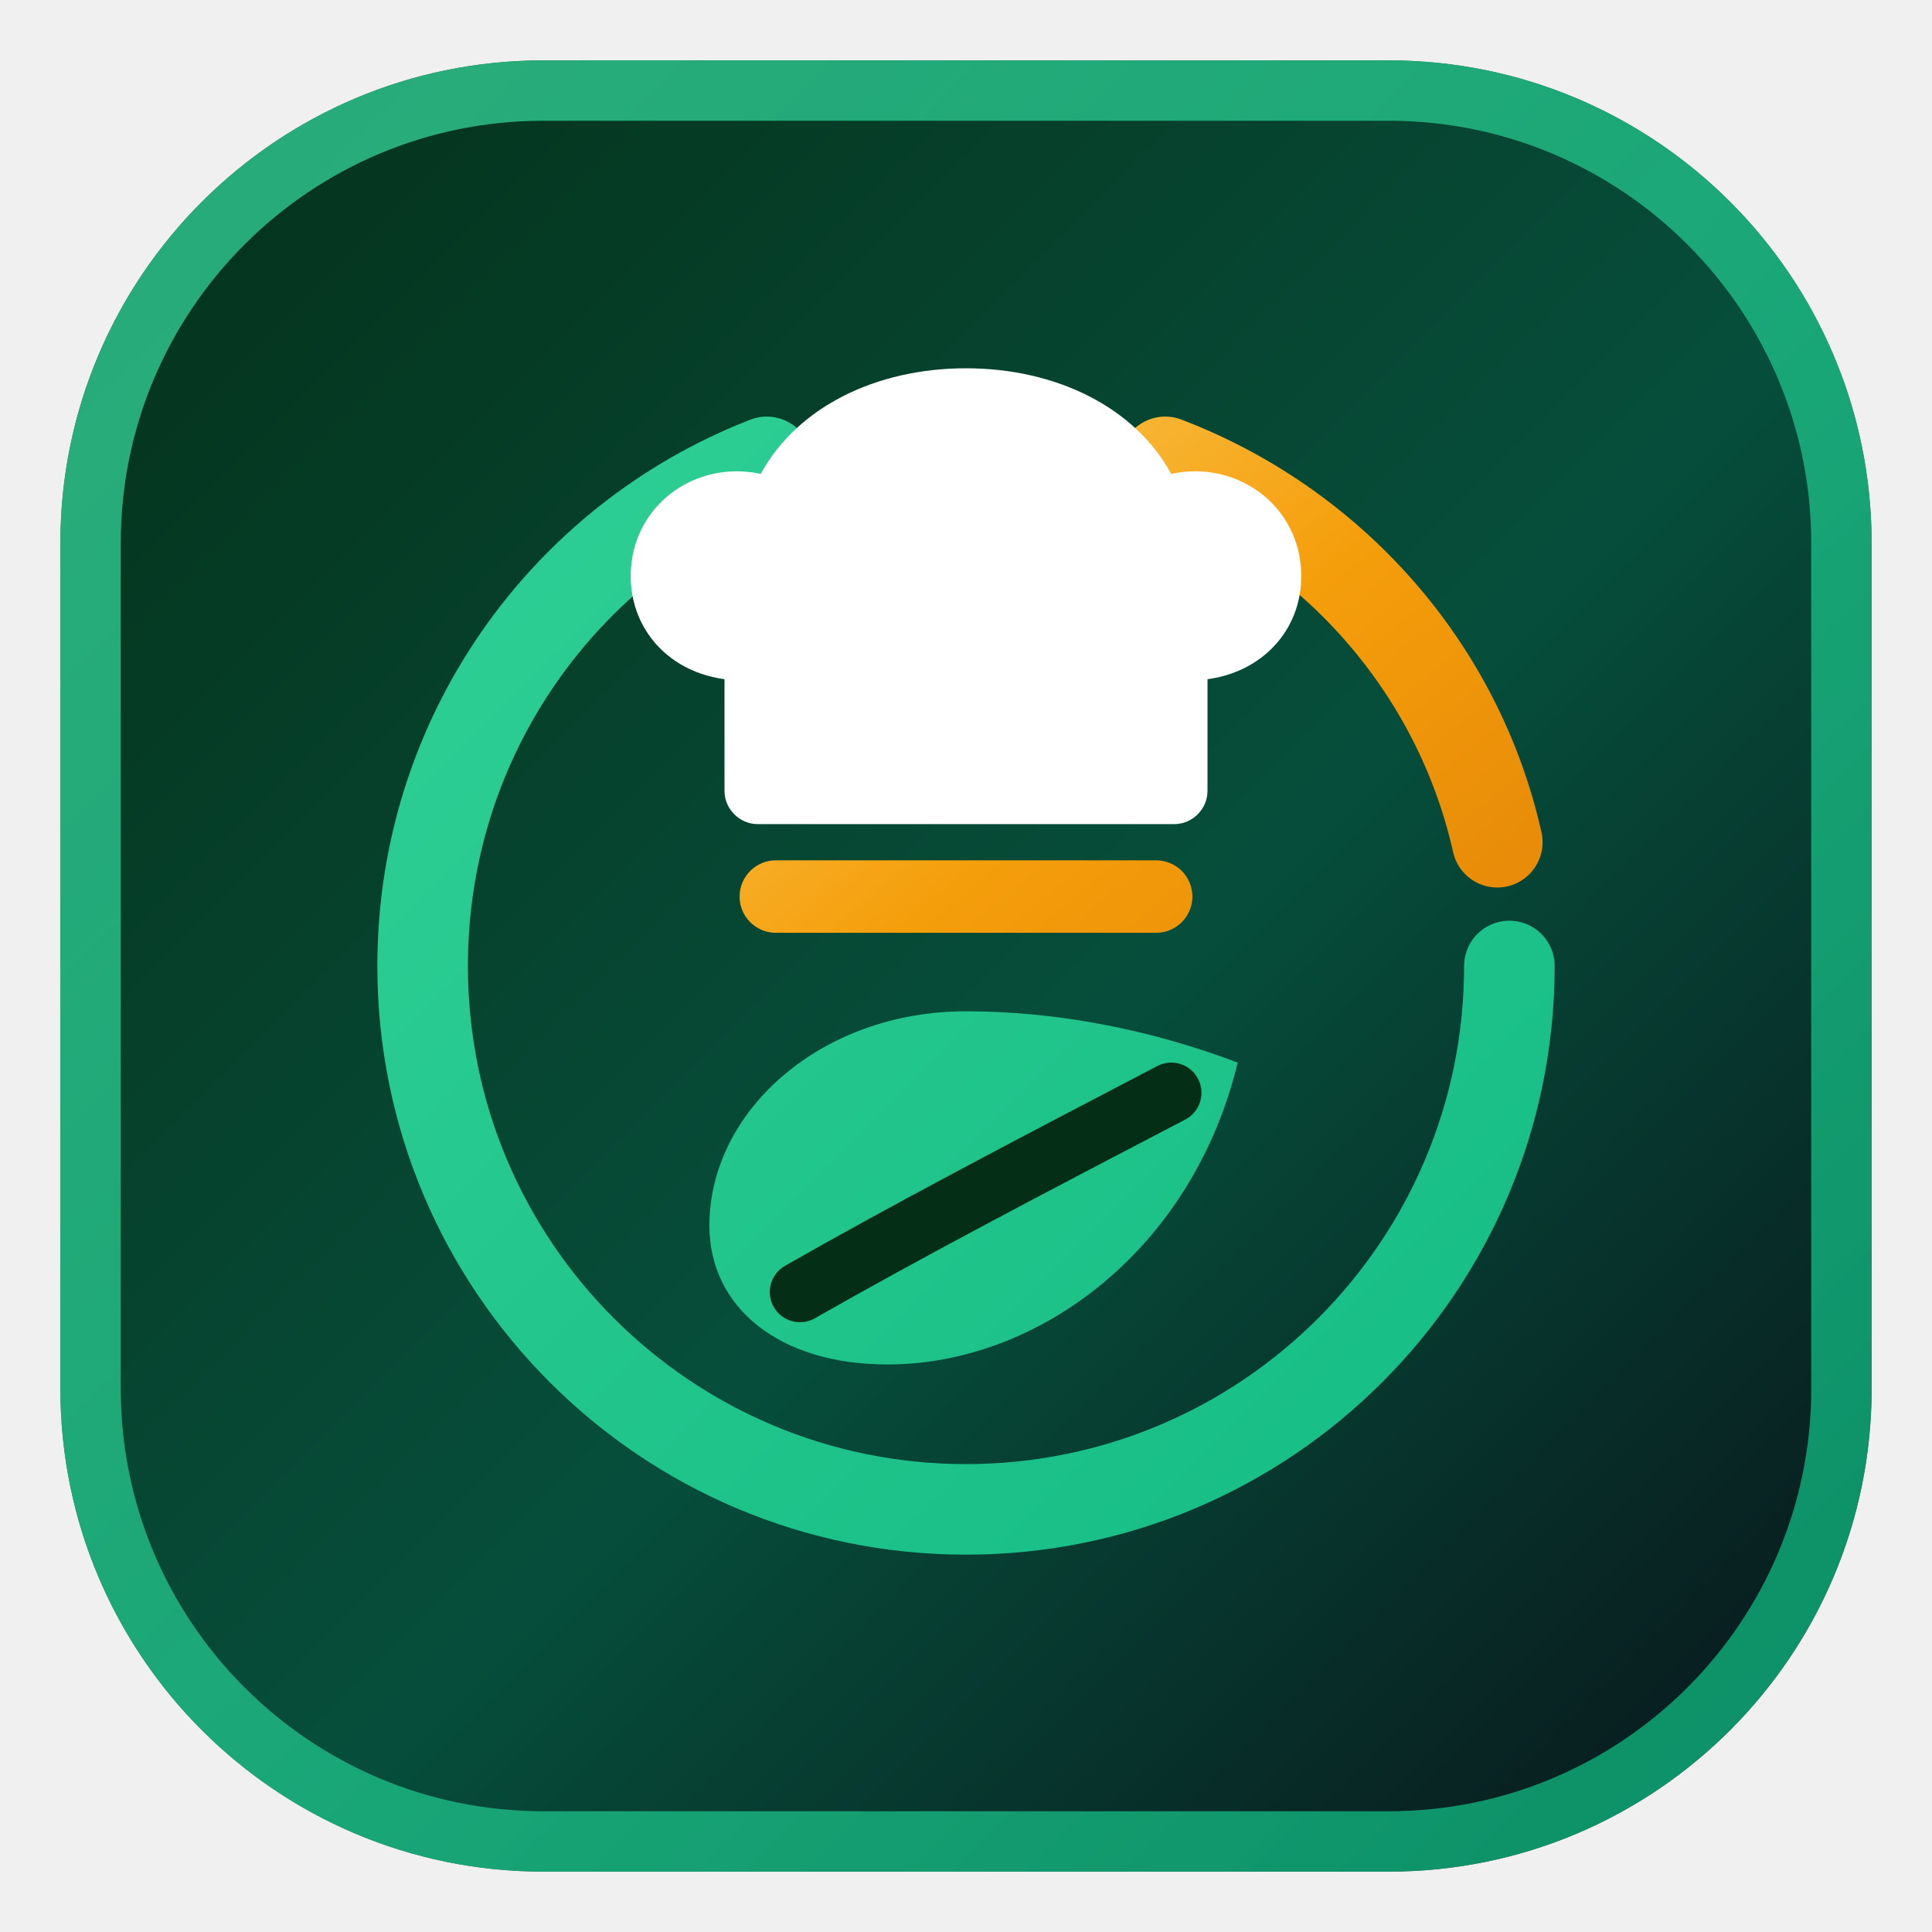
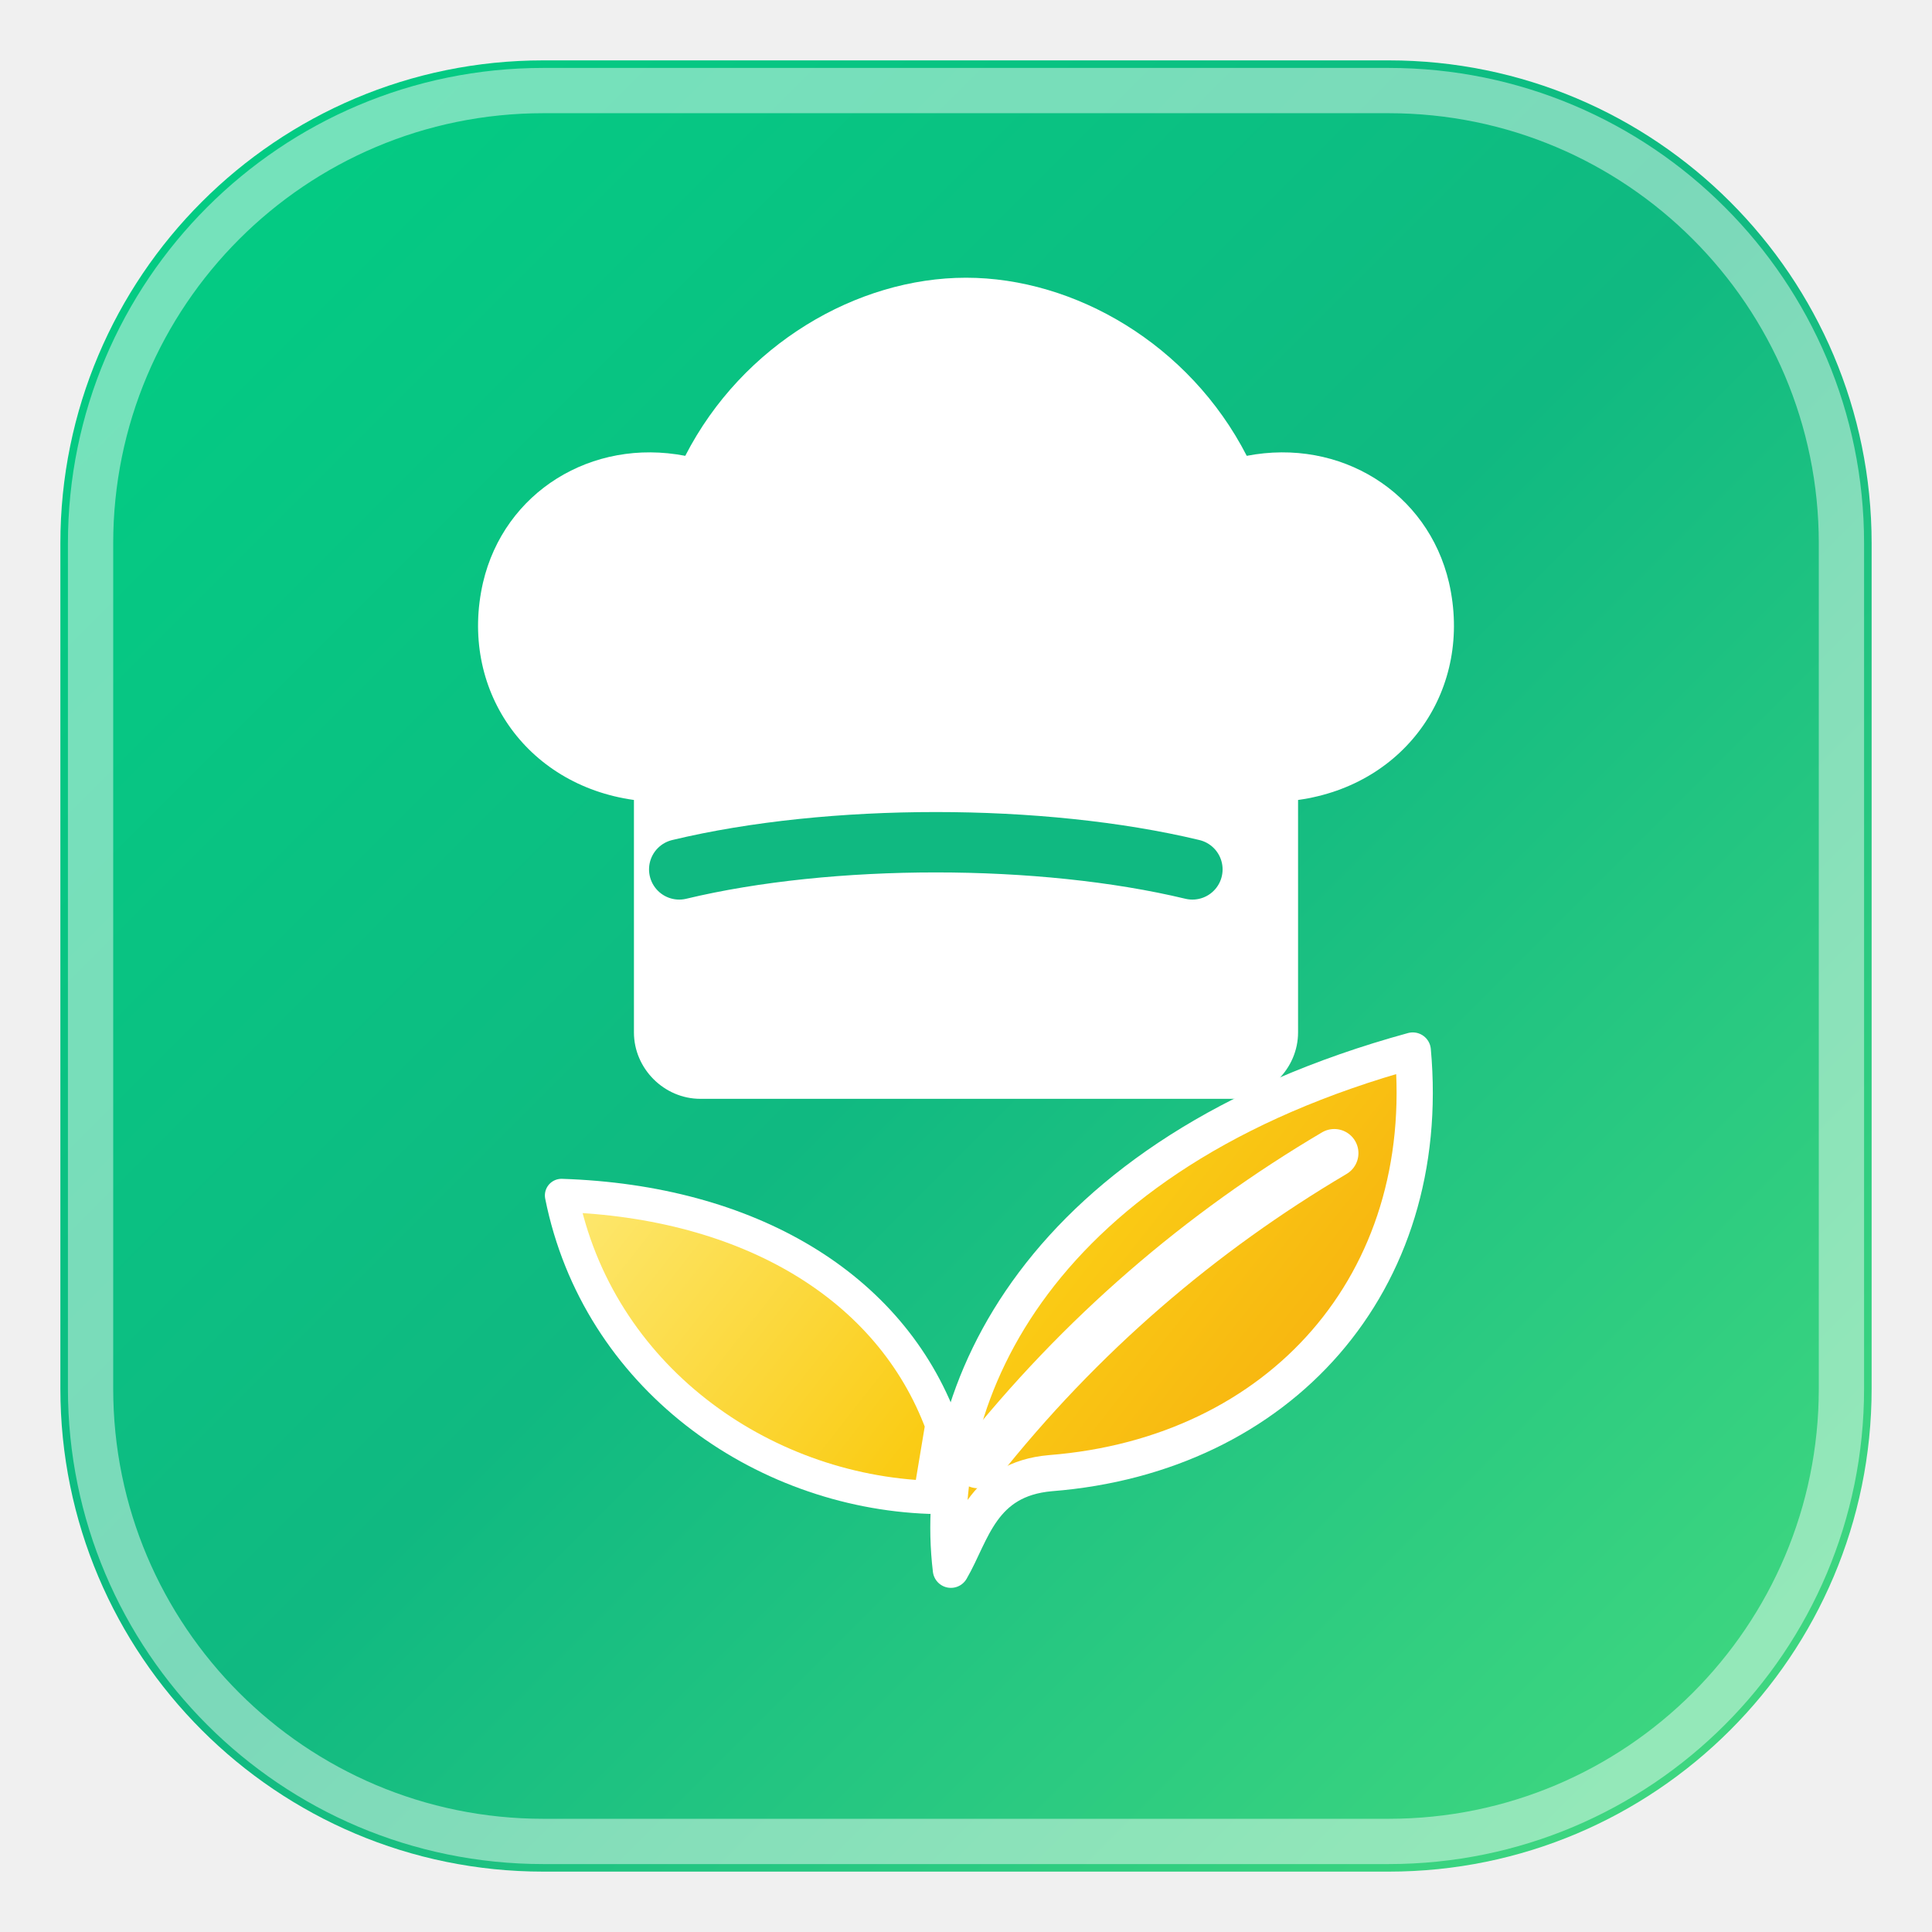
<svg xmlns="http://www.w3.org/2000/svg" viewBox="0 0 64 64" width="64" height="64" fill="none">
  <defs>
-     <linearGradient id="zwBg" x1="0" y1="0" x2="64" y2="64" gradientUnits="userSpaceOnUse">
-       <stop offset="0%" stop-color="#052e16" />
-       <stop offset="55%" stop-color="#064e3b" />
-       <stop offset="100%" stop-color="#090d16" />
+     <linearGradient id="zwBrightBg" x1="0" y1="0" x2="64" y2="64" gradientUnits="userSpaceOnUse">
+       <stop offset="0%" stop-color="#00d084" />
+       <stop offset="50%" stop-color="#10b981" />
+       <stop offset="100%" stop-color="#4ade80" />
    </linearGradient>
-     <linearGradient id="zwRing" x1="8" y1="8" x2="56" y2="56" gradientUnits="userSpaceOnUse">
-       <stop offset="0%" stop-color="#34d399" />
-       <stop offset="100%" stop-color="#10b981" />
-     </linearGradient>
-     <linearGradient id="zwGold" x1="16" y1="10" x2="48" y2="48" gradientUnits="userSpaceOnUse">
-       <stop offset="0%" stop-color="#fde68a" />
-       <stop offset="50%" stop-color="#f59e0b" />
-       <stop offset="100%" stop-color="#d97706" />
+     <linearGradient id="zwSunGold" x1="20" y1="32" x2="48" y2="54" gradientUnits="userSpaceOnUse">
+       <stop offset="0%" stop-color="#fef08a" />
+       <stop offset="50%" stop-color="#facc15" />
+       <stop offset="100%" stop-color="#f59e0b" />
    </linearGradient>
  </defs>
-   <rect x="2" y="2" width="60" height="60" rx="16" fill="url(#zwBg)" />
-   <rect x="3" y="3" width="58" height="58" rx="15" stroke="url(#zwRing)" stroke-width="2" stroke-opacity="0.75" />
-   <path d="M50 32C50 41.941 41.941 50 32 50C22.059 50 14 41.941 14 32C14 24.4 18.7 17.9 25.4 15.3" stroke="url(#zwRing)" stroke-width="3" stroke-linecap="round" />
-   <path d="M38.6 15.3C44.1 17.4 48.3 22.1 49.6 27.9" stroke="url(#zwGold)" stroke-width="3" stroke-linecap="round" />
-   <path d="M24 22.5C21.8 22.2 20.5 20.3 21 18.2C21.5 16.3 23.4 15.3 25.2 15.7C26.4 13.5 29 12.2 32 12.2C35 12.2 37.6 13.5 38.8 15.7C40.6 15.3 42.5 16.3 43 18.2C43.5 20.3 42.2 22.2 40 22.5V26.2C40 26.8 39.5 27.3 38.9 27.3H25.1C24.5 27.3 24 26.8 24 26.2V22.5Z" fill="#ffffff" />
-   <rect x="24.5" y="28.5" width="15" height="2.4" rx="1.2" fill="url(#zwGold)" />
-   <path d="M32 33.5C27.2 33.5 23.5 36.8 23.5 40.6C23.5 43.3 25.8 45.2 29.4 45.2C34.4 45.2 39.5 41.4 41 35.2C38.1 34.1 35 33.5 32 33.5Z" fill="url(#zwRing)" />
-   <path d="M26.5 42.8C30 40.8 34.2 38.6 38.8 36.2" stroke="#052e16" stroke-width="2" stroke-linecap="round" />
+   <rect x="2" y="2" width="60" height="60" rx="16" fill="url(#zwBrightBg)" />
+   <rect x="3" y="3" width="58" height="58" rx="15" stroke="#ffffff" stroke-opacity="0.45" stroke-width="1.5" />
+   <path d="M21 26.5C17.4 26 15.2 22.8 16 19.3C16.7 16.3 19.6 14.5 22.7 15.1C24.6 11.4 28.4 9.2 32 9.2C35.6 9.2 39.4 11.4 41.3 15.1C44.4 14.5 47.3 16.3 48 19.3C48.8 22.8 46.6 26 43 26.5V34.2C43 35.4 42 36.4 40.8 36.4H23.2C22 36.4 21 35.4 21 34.2V26.5Z" fill="#ffffff" />
+   <path d="M22.5 28.8C27.5 27.6 34.5 27.6 39.5 28.8" stroke="#10b981" stroke-width="2" stroke-linecap="round" />
+   <path d="M31.5 52C30.8 46.2 34.4 38.2 46.8 34.8C47.5 42.5 42.4 48.2 34.8 48.8C32.5 49 32.2 50.8 31.5 52Z" fill="url(#zwSunGold)" stroke="#ffffff" stroke-width="1.2" stroke-linejoin="round" />
+   <path d="M30.8 49.6C25.2 49.4 19.8 45.6 18.6 39.6C24.8 39.8 29.5 42.6 31.2 47.2Z" fill="url(#zwSunGold)" stroke="#ffffff" stroke-width="1.1" stroke-linejoin="round" />
+   <path d="M32.4 48.5C35.8 44.2 39.8 40.8 44.2 38.2" stroke="#ffffff" stroke-width="1.6" stroke-linecap="round" />
</svg>
